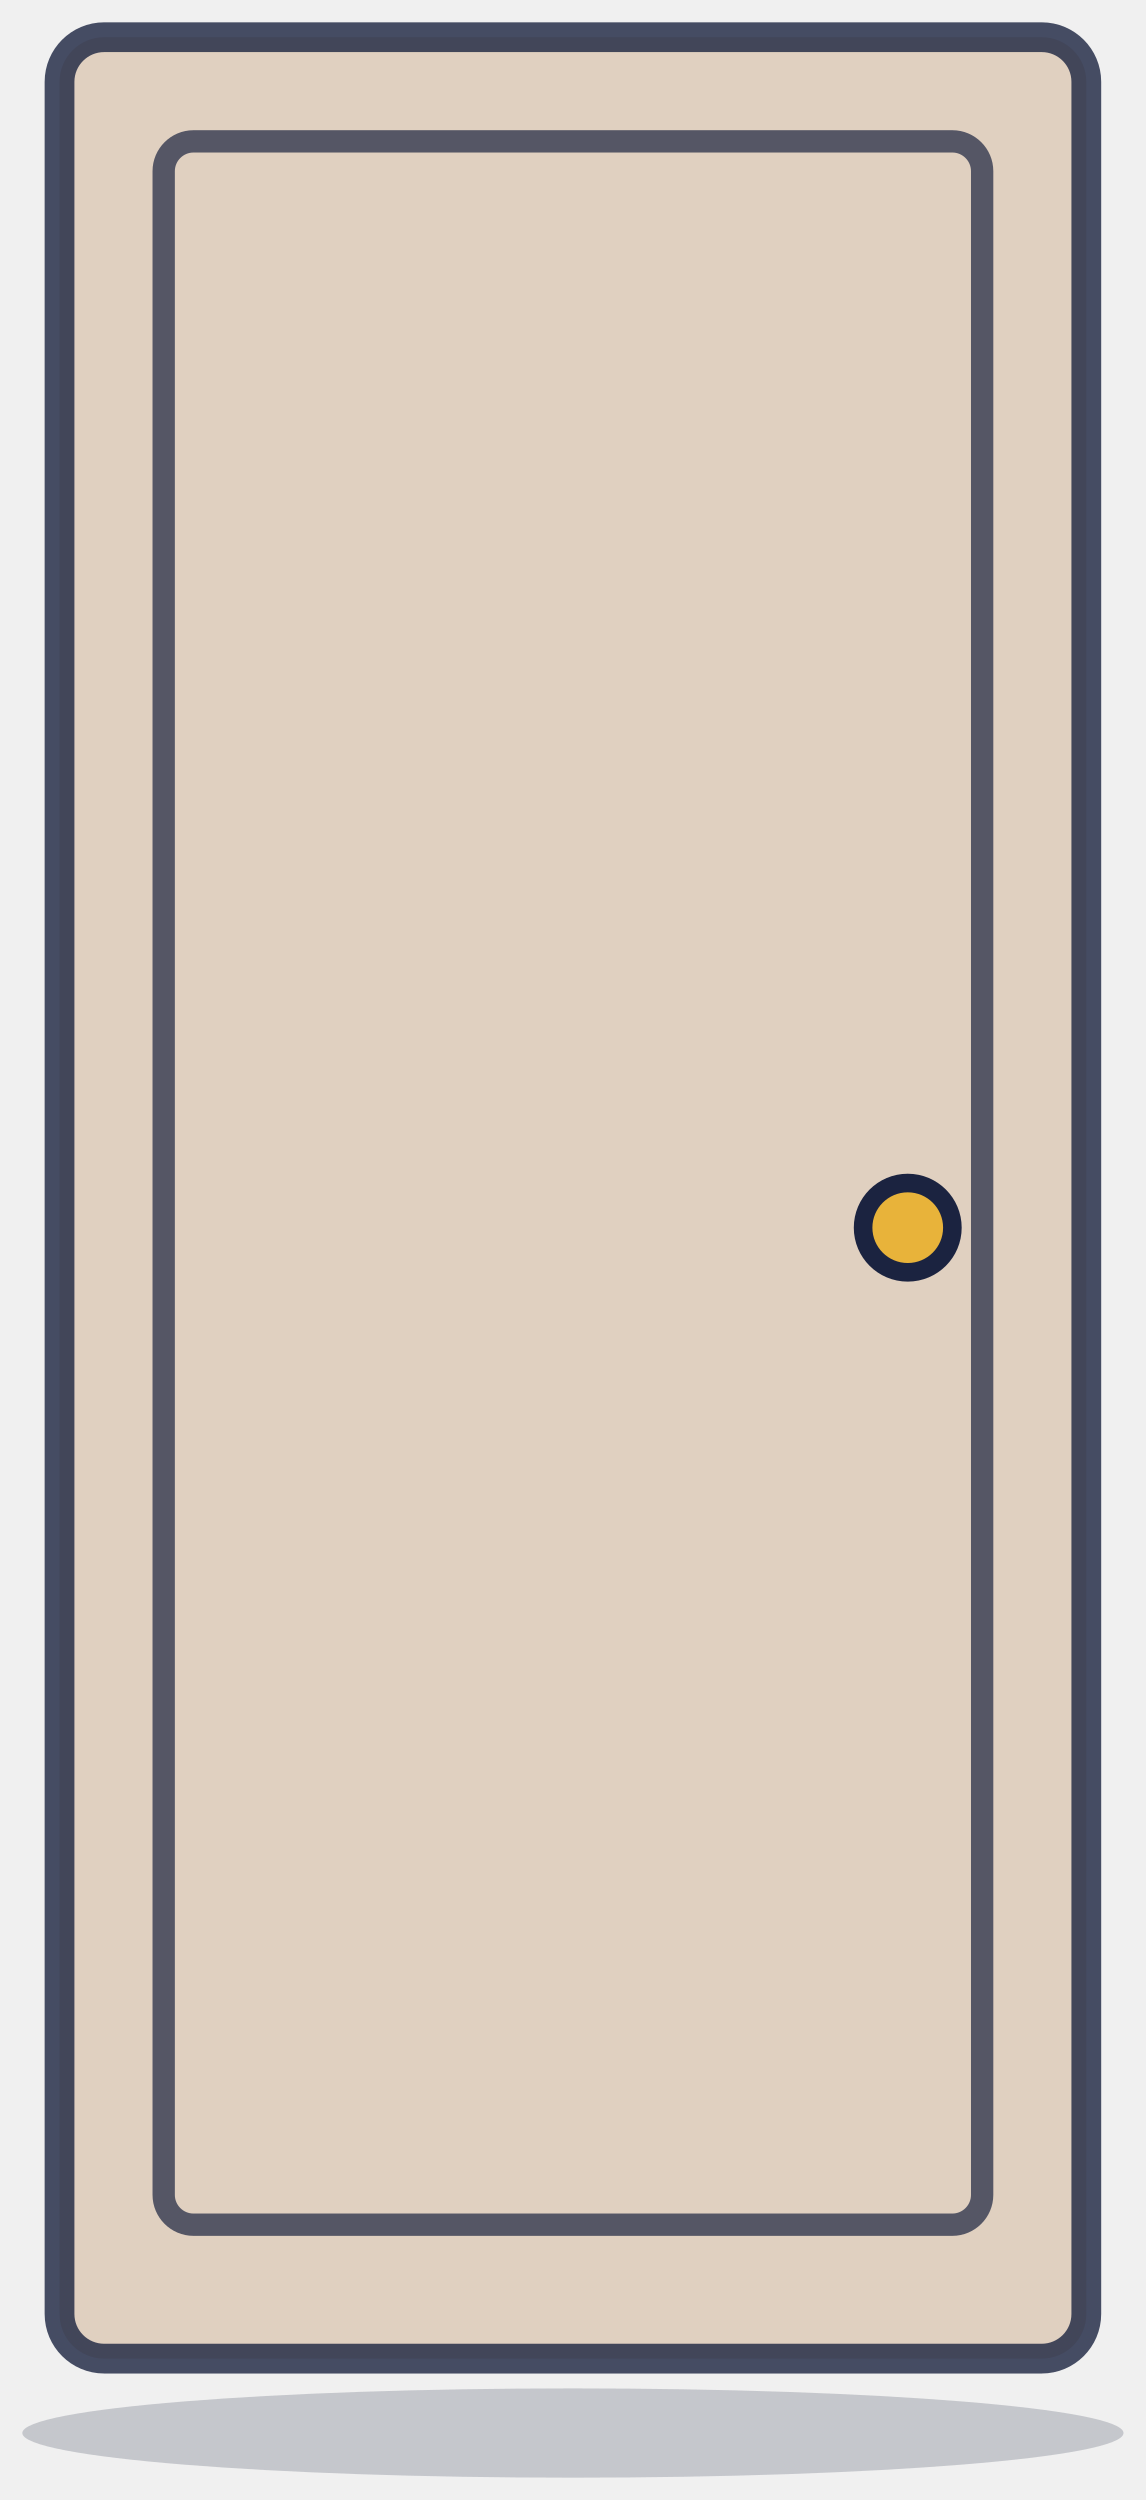
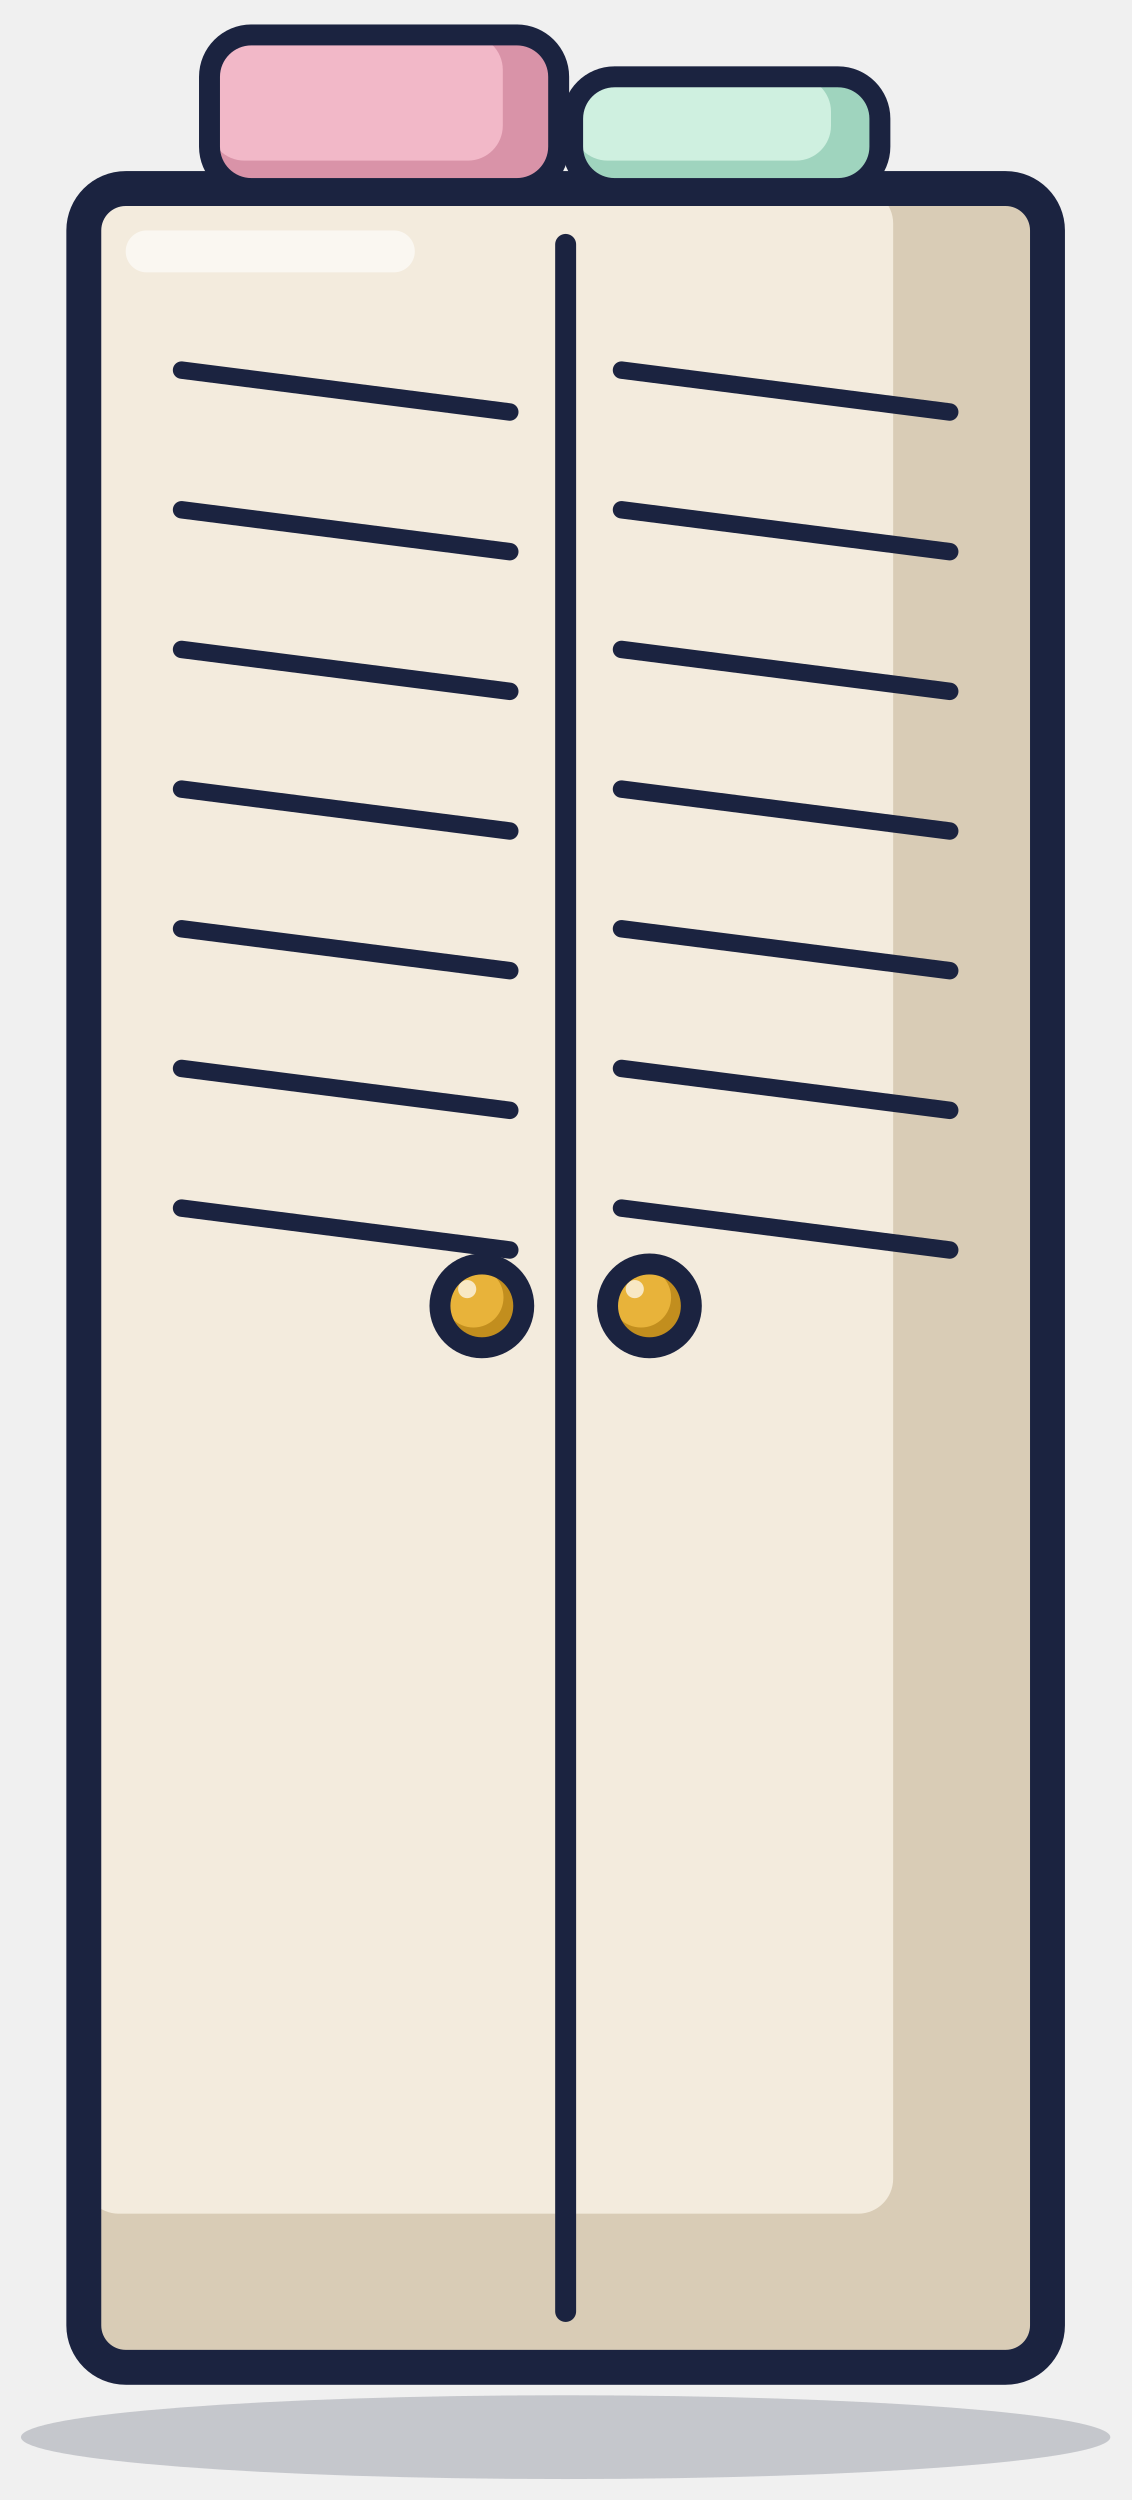
- <svg xmlns="http://www.w3.org/2000/svg" width="154" height="336" viewBox="0 0 154 336">
-   <ellipse cx="77" cy="327" rx="74" ry="6" fill="#1B2340" fill-opacity="0.2" />
-   <rect x="8" y="5" width="138" height="312" rx="6" fill="#E0D0C0" />
-   <rect x="8" y="5" width="138" height="312" rx="6" fill="none" stroke="#1B2340" stroke-width="4" stroke-opacity="0.8" stroke-linejoin="round" />
-   <path d="M26 19L128 19C130.2 19 132 20.8 132 23L132 295C132 297.2 130.2 299 128 299L26 299C23.8 299 22 297.2 22 295L22 23C22 20.8 23.8 19 26 19Z" fill="none" stroke="#1B2340" stroke-width="3" stroke-opacity="0.7" stroke-linejoin="round" stroke-linecap="round" />
-   <circle cx="122" cy="165" r="6" fill="#E8B33A" stroke="#1B2340" stroke-width="2.5" stroke-linejoin="round" />
+ <svg xmlns="http://www.w3.org/2000/svg" width="162" height="358" viewBox="0 0 162 358">
+   <ellipse cx="81" cy="349" rx="78" ry="6" fill="#1B2340" fill-opacity="0.2" />
+   <rect x="12" y="27" width="138" height="312" rx="6" fill="#D9CCB6" />
+   <rect x="12" y="27" width="115.9" height="290" rx="5" fill="#F3EBDD" />
+   <rect x="18" y="33" width="41.4" height="6" rx="3" fill="#FFFFFF" fill-opacity="0.6" />
+   <rect x="12" y="27" width="138" height="312" rx="6" fill="none" stroke="#1B2340" stroke-width="5" stroke-linejoin="round" />
+   <path d="M26 53L73 59M26 73L73 79M26 93L73 99M26 113L73 119M26 133L73 139M26 153L73 159M26 173L73 179M89 53L136 59M89 73L136 79M89 93L136 99M89 113L136 119M89 133L136 139M89 153L136 159M89 173L136 179" fill="none" stroke="#1B2340" stroke-width="2.5" stroke-linejoin="round" stroke-linecap="round" />
+   <path d="M81 35L81 331" fill="none" stroke="#1B2340" stroke-width="3" stroke-linejoin="round" stroke-linecap="round" />
+   <circle cx="69" cy="187" r="6" fill="#C28E1E" />
+   <circle cx="67.8" cy="185.8" r="4.3" fill="#E8B33A" />
+   <circle cx="66.9" cy="184.6" r="1.3" fill="#FFFFFF" fill-opacity="0.7" />
+   <circle cx="69" cy="187" r="6" fill="none" stroke="#1B2340" stroke-width="3" stroke-linejoin="round" />
+   <circle cx="93" cy="187" r="6" fill="#C28E1E" />
+   <circle cx="91.8" cy="185.8" r="4.3" fill="#E8B33A" />
+   <circle cx="90.9" cy="184.6" r="1.3" fill="#FFFFFF" fill-opacity="0.7" />
+   <circle cx="93" cy="187" r="6" fill="none" stroke="#1B2340" stroke-width="3" stroke-linejoin="round" />
+   <rect x="30" y="5" width="50" height="22" rx="6" fill="#D993A8" />
+   <rect x="30" y="5" width="42" height="18" rx="5" fill="#F2B8C8" />
+   <rect x="30" y="5" width="50" height="22" rx="6" fill="none" stroke="#1B2340" stroke-width="3" stroke-linejoin="round" />
+   <rect x="82" y="11" width="44" height="16" rx="6" fill="#9FD4BE" />
+   <rect x="82" y="11" width="37" height="12" rx="5" fill="#CFF0E0" />
+   <rect x="82" y="11" width="44" height="16" rx="6" fill="none" stroke="#1B2340" stroke-width="3" stroke-linejoin="round" />
</svg>
